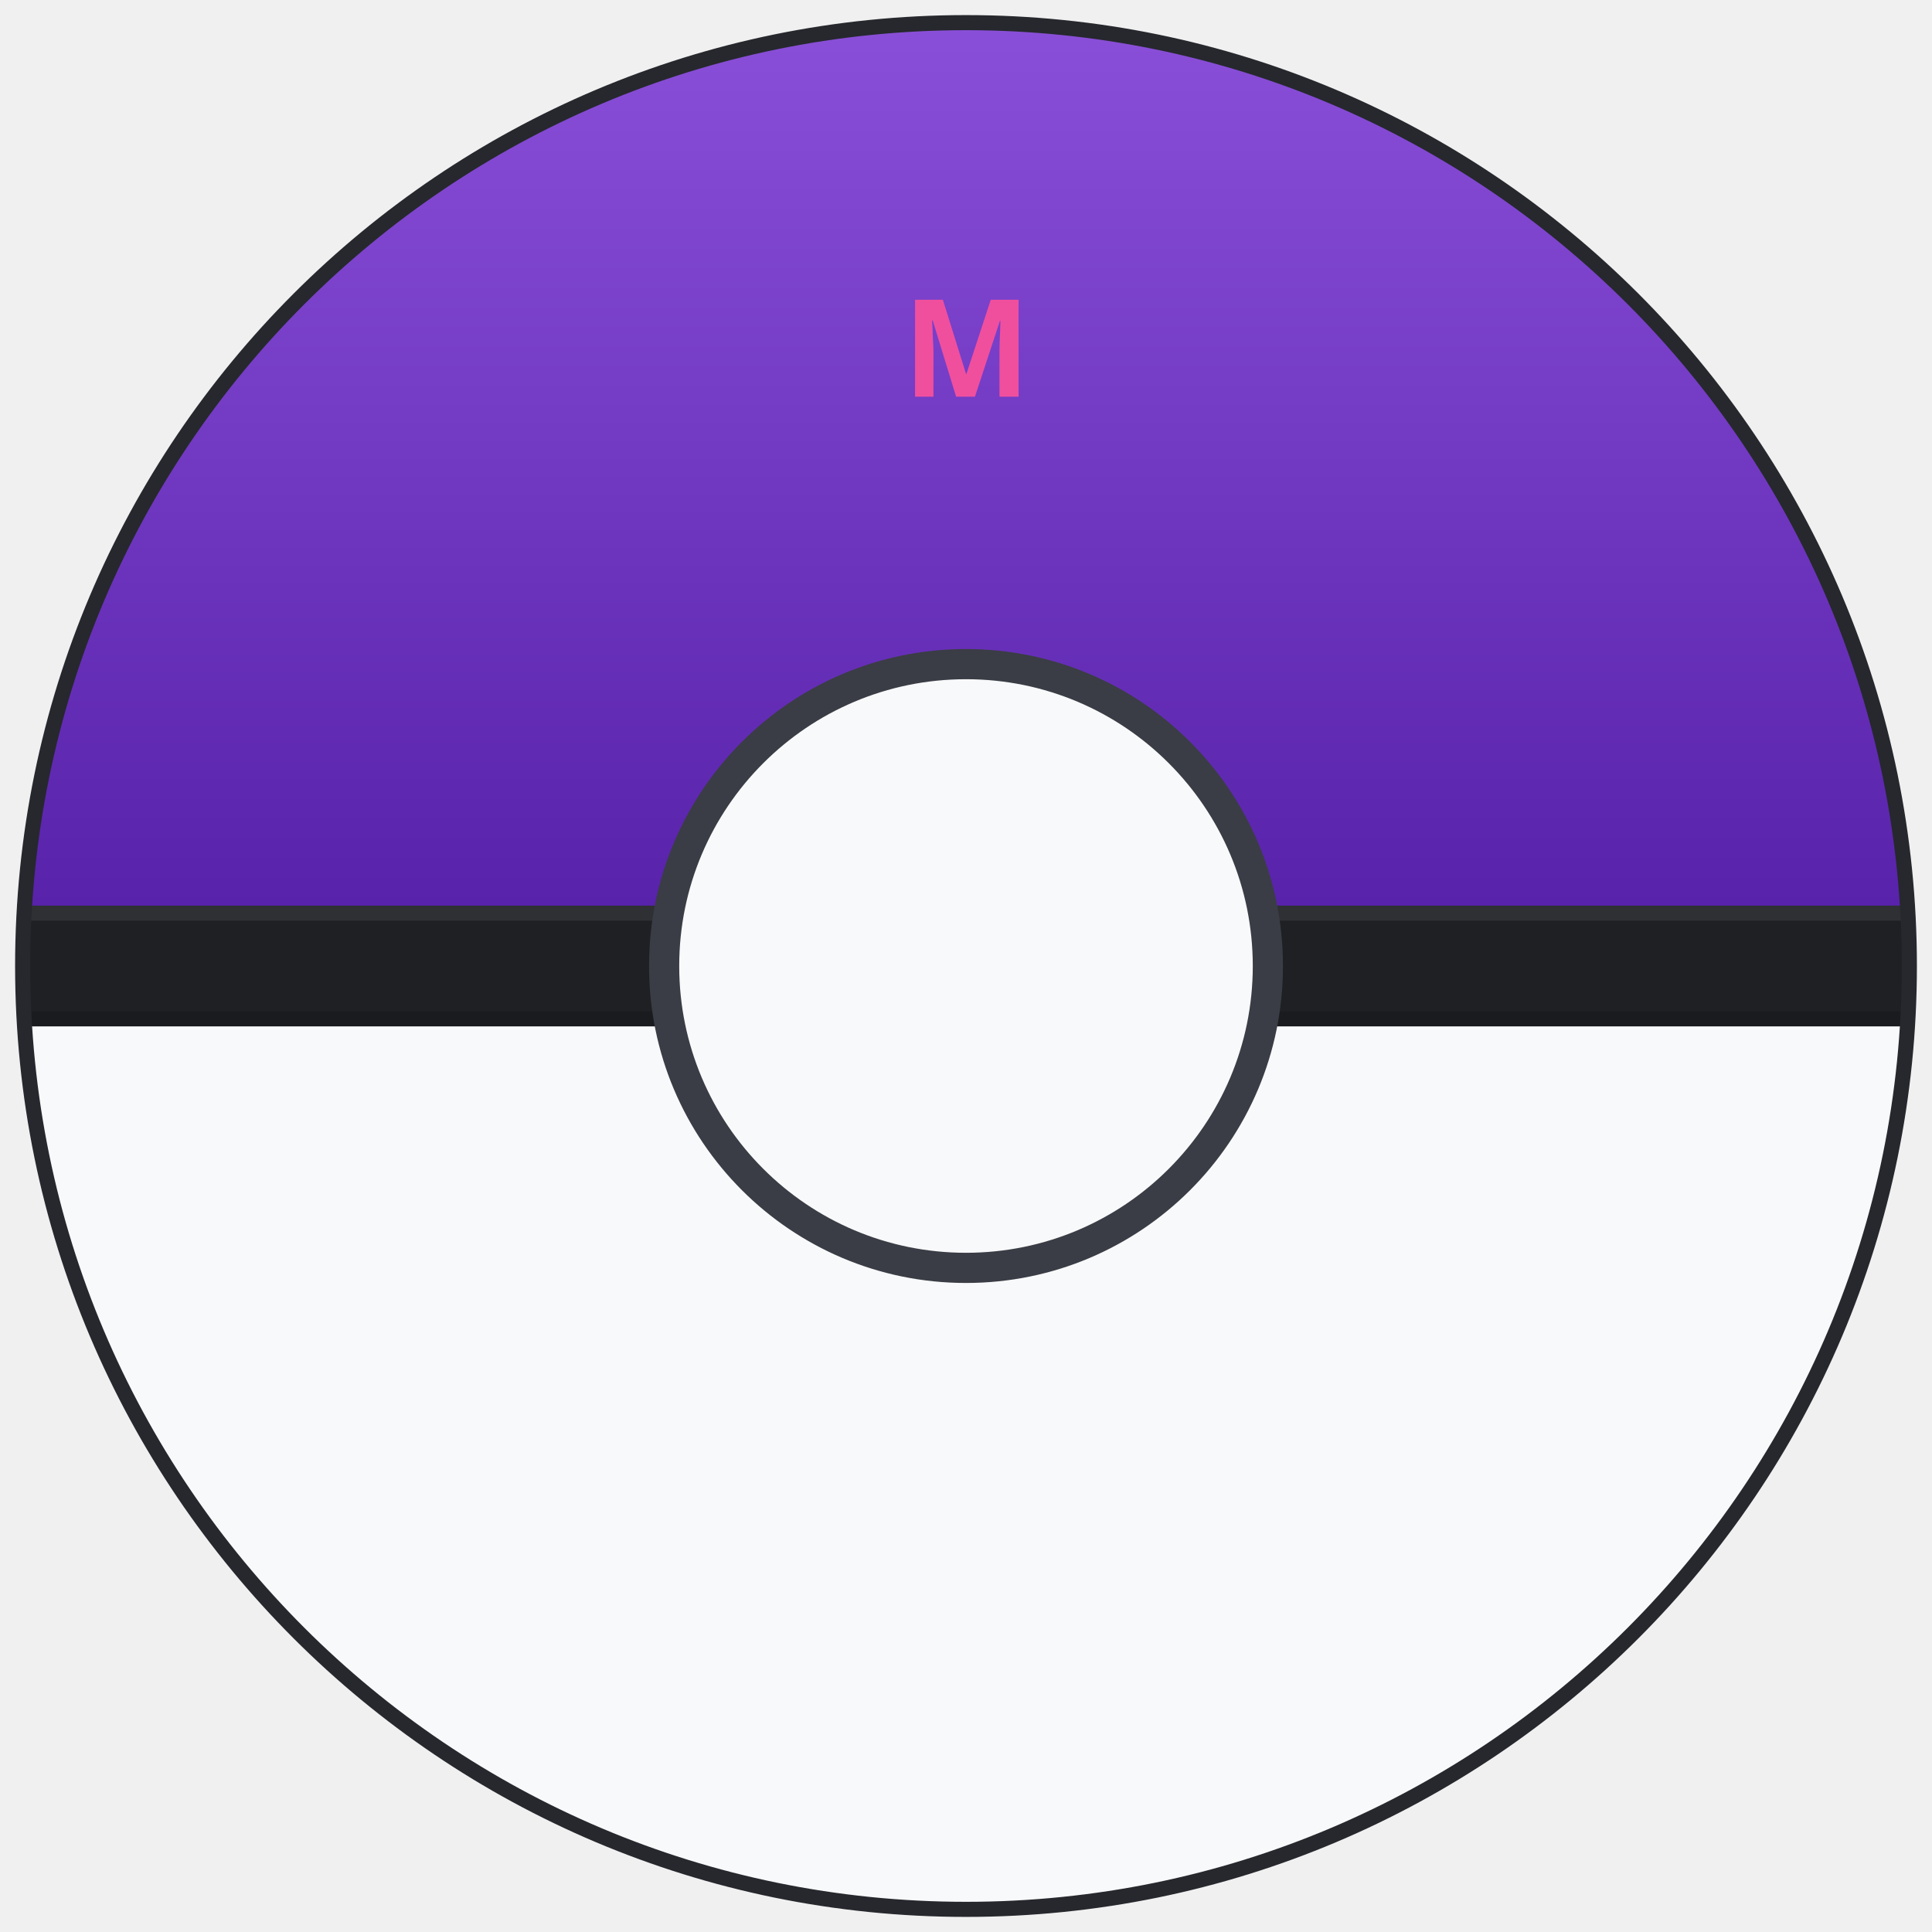
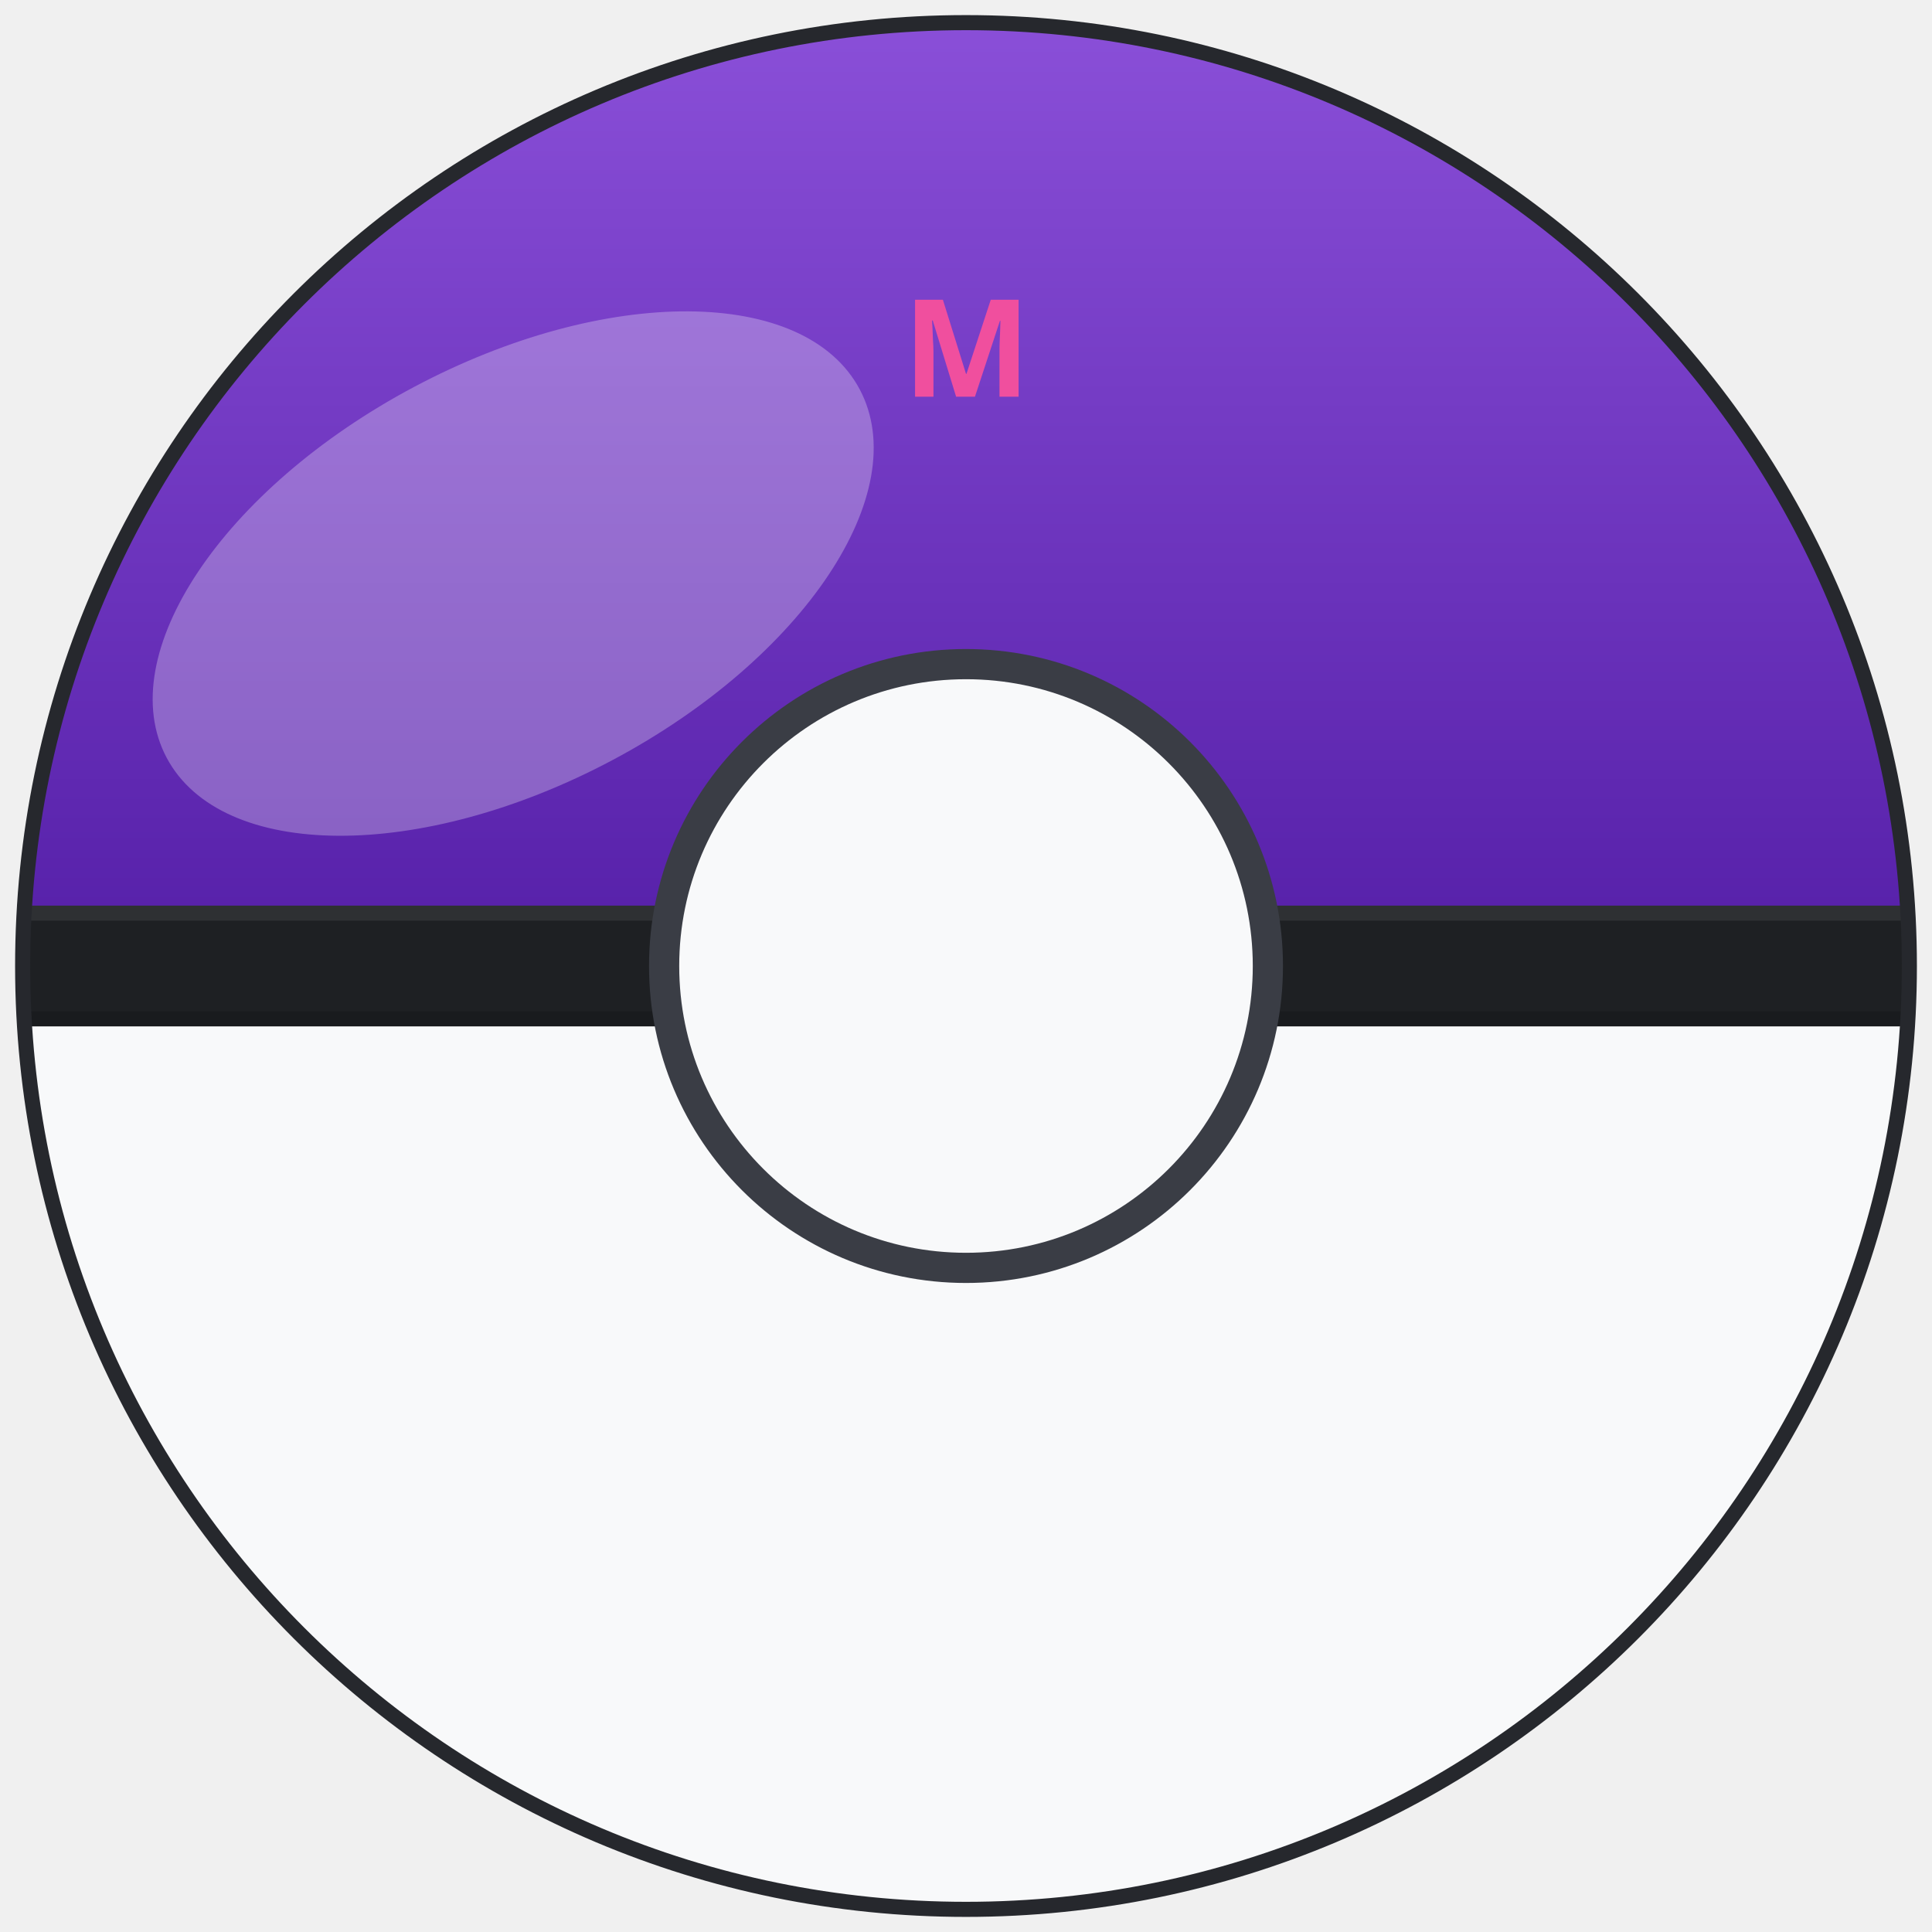
<svg xmlns="http://www.w3.org/2000/svg" width="256" height="256" viewBox="64 64 128 128" version="1.2" baseProfile="tiny">
  <defs>
    <linearGradient gradientUnits="userSpaceOnUse" x1="128" y1="65.5" x2="128" y2="128" id="gradient1">
      <stop offset="0" stop-color="#8a4fd8" stop-opacity="1" />
      <stop offset="1" stop-color="#551fa8" stop-opacity="1" />
    </linearGradient>
  </defs>
  <g fill="none" stroke="black" stroke-width="1" fill-rule="evenodd" stroke-linecap="square" stroke-linejoin="bevel">
    <g fill="none" stroke="#000000" stroke-opacity="1" stroke-width="1" stroke-linecap="square" stroke-linejoin="bevel" transform="matrix(1,0,0,1,0,0)" font-family="Adwaita Sans" font-size="11" font-weight="400" font-style="normal">
</g>
    <g fill="url(#gradient1)" stroke="none" transform="matrix(1,0,0,1,0,0)" font-family="Adwaita Sans" font-size="11" font-weight="400" font-style="normal">
      <path vector-effect="none" fill-rule="evenodd" d="M65.5,128 L190.5,128 C190.5,93.482 162.518,65.5 128,65.5 C93.482,65.5 65.5,93.482 65.5,128 " />
    </g>
    <g fill="#f8f9fa" fill-opacity="1" stroke="none" transform="matrix(1,0,0,1,0,0)" font-family="Adwaita Sans" font-size="11" font-weight="400" font-style="normal">
      <path vector-effect="none" fill-rule="evenodd" d="M65.5,128 C65.5,162.518 93.482,190.5 128,190.5 C162.518,190.5 190.5,162.518 190.5,128 L65.5,128" />
    </g>
    <g fill="#1e2023" fill-opacity="1" stroke="none" transform="matrix(1,0,0,1,0,0)" font-family="Adwaita Sans" font-size="11" font-weight="400" font-style="normal">
      <rect x="65.5" y="124" width="125" height="8" />
    </g>
    <g fill="#ffffff" fill-opacity="0.071" stroke="none" transform="matrix(1,0,0,1,0,0)" font-family="Adwaita Sans" font-size="11" font-weight="400" font-style="normal">
      <rect x="65.5" y="124" width="125" height="1" />
    </g>
    <g fill="#000000" fill-opacity="0.157" stroke="none" transform="matrix(1,0,0,1,0,0)" font-family="Adwaita Sans" font-size="11" font-weight="400" font-style="normal">
      <rect x="65.5" y="131" width="125" height="1" />
    </g>
    <g fill="#f8f9fa" fill-opacity="1" stroke="#3a3d45" stroke-opacity="1" stroke-width="2" stroke-linecap="square" stroke-linejoin="bevel" transform="matrix(1,0,0,1,0,0)" font-family="Adwaita Sans" font-size="11" font-weight="400" font-style="normal">
      <circle cx="128" cy="128" r="20" />
    </g>
    <g fill="none" stroke="#26282d" stroke-opacity="1" stroke-width="1" stroke-linecap="square" stroke-linejoin="bevel" transform="matrix(1,0,0,1,0,0)" font-family="Adwaita Sans" font-size="11" font-weight="400" font-style="normal">
      <circle cx="128" cy="128" r="62.5" />
    </g>
    <g fill="none" stroke="#f04f9e" stroke-opacity="1" stroke-width="1" stroke-linecap="square" stroke-linejoin="bevel" transform="matrix(1,0,0,1,0,0)" font-family="Adwaita Sans" font-size="9" font-weight="700" font-style="normal">
      <text fill="#f04f9e" fill-opacity="1" stroke="none" xml:space="preserve" x="123.813" y="90.281" font-family="Adwaita Sans" font-size="9" font-weight="700" font-style="normal">M</text>
    </g>
    <g fill="none" stroke="#000000" stroke-opacity="1" stroke-width="1" stroke-linecap="square" stroke-linejoin="bevel" transform="matrix(1,0,0,1,0,0)" font-family="Adwaita Sans" font-size="11" font-weight="400" font-style="normal">
</g>
  </g>
+   <g fill="#ffffff" fill-opacity="0.28" stroke="none">
+     <ellipse cx="98" cy="102" rx="26" ry="14" transform="rotate(-28 98 102)" />
+   </g>
</svg>
